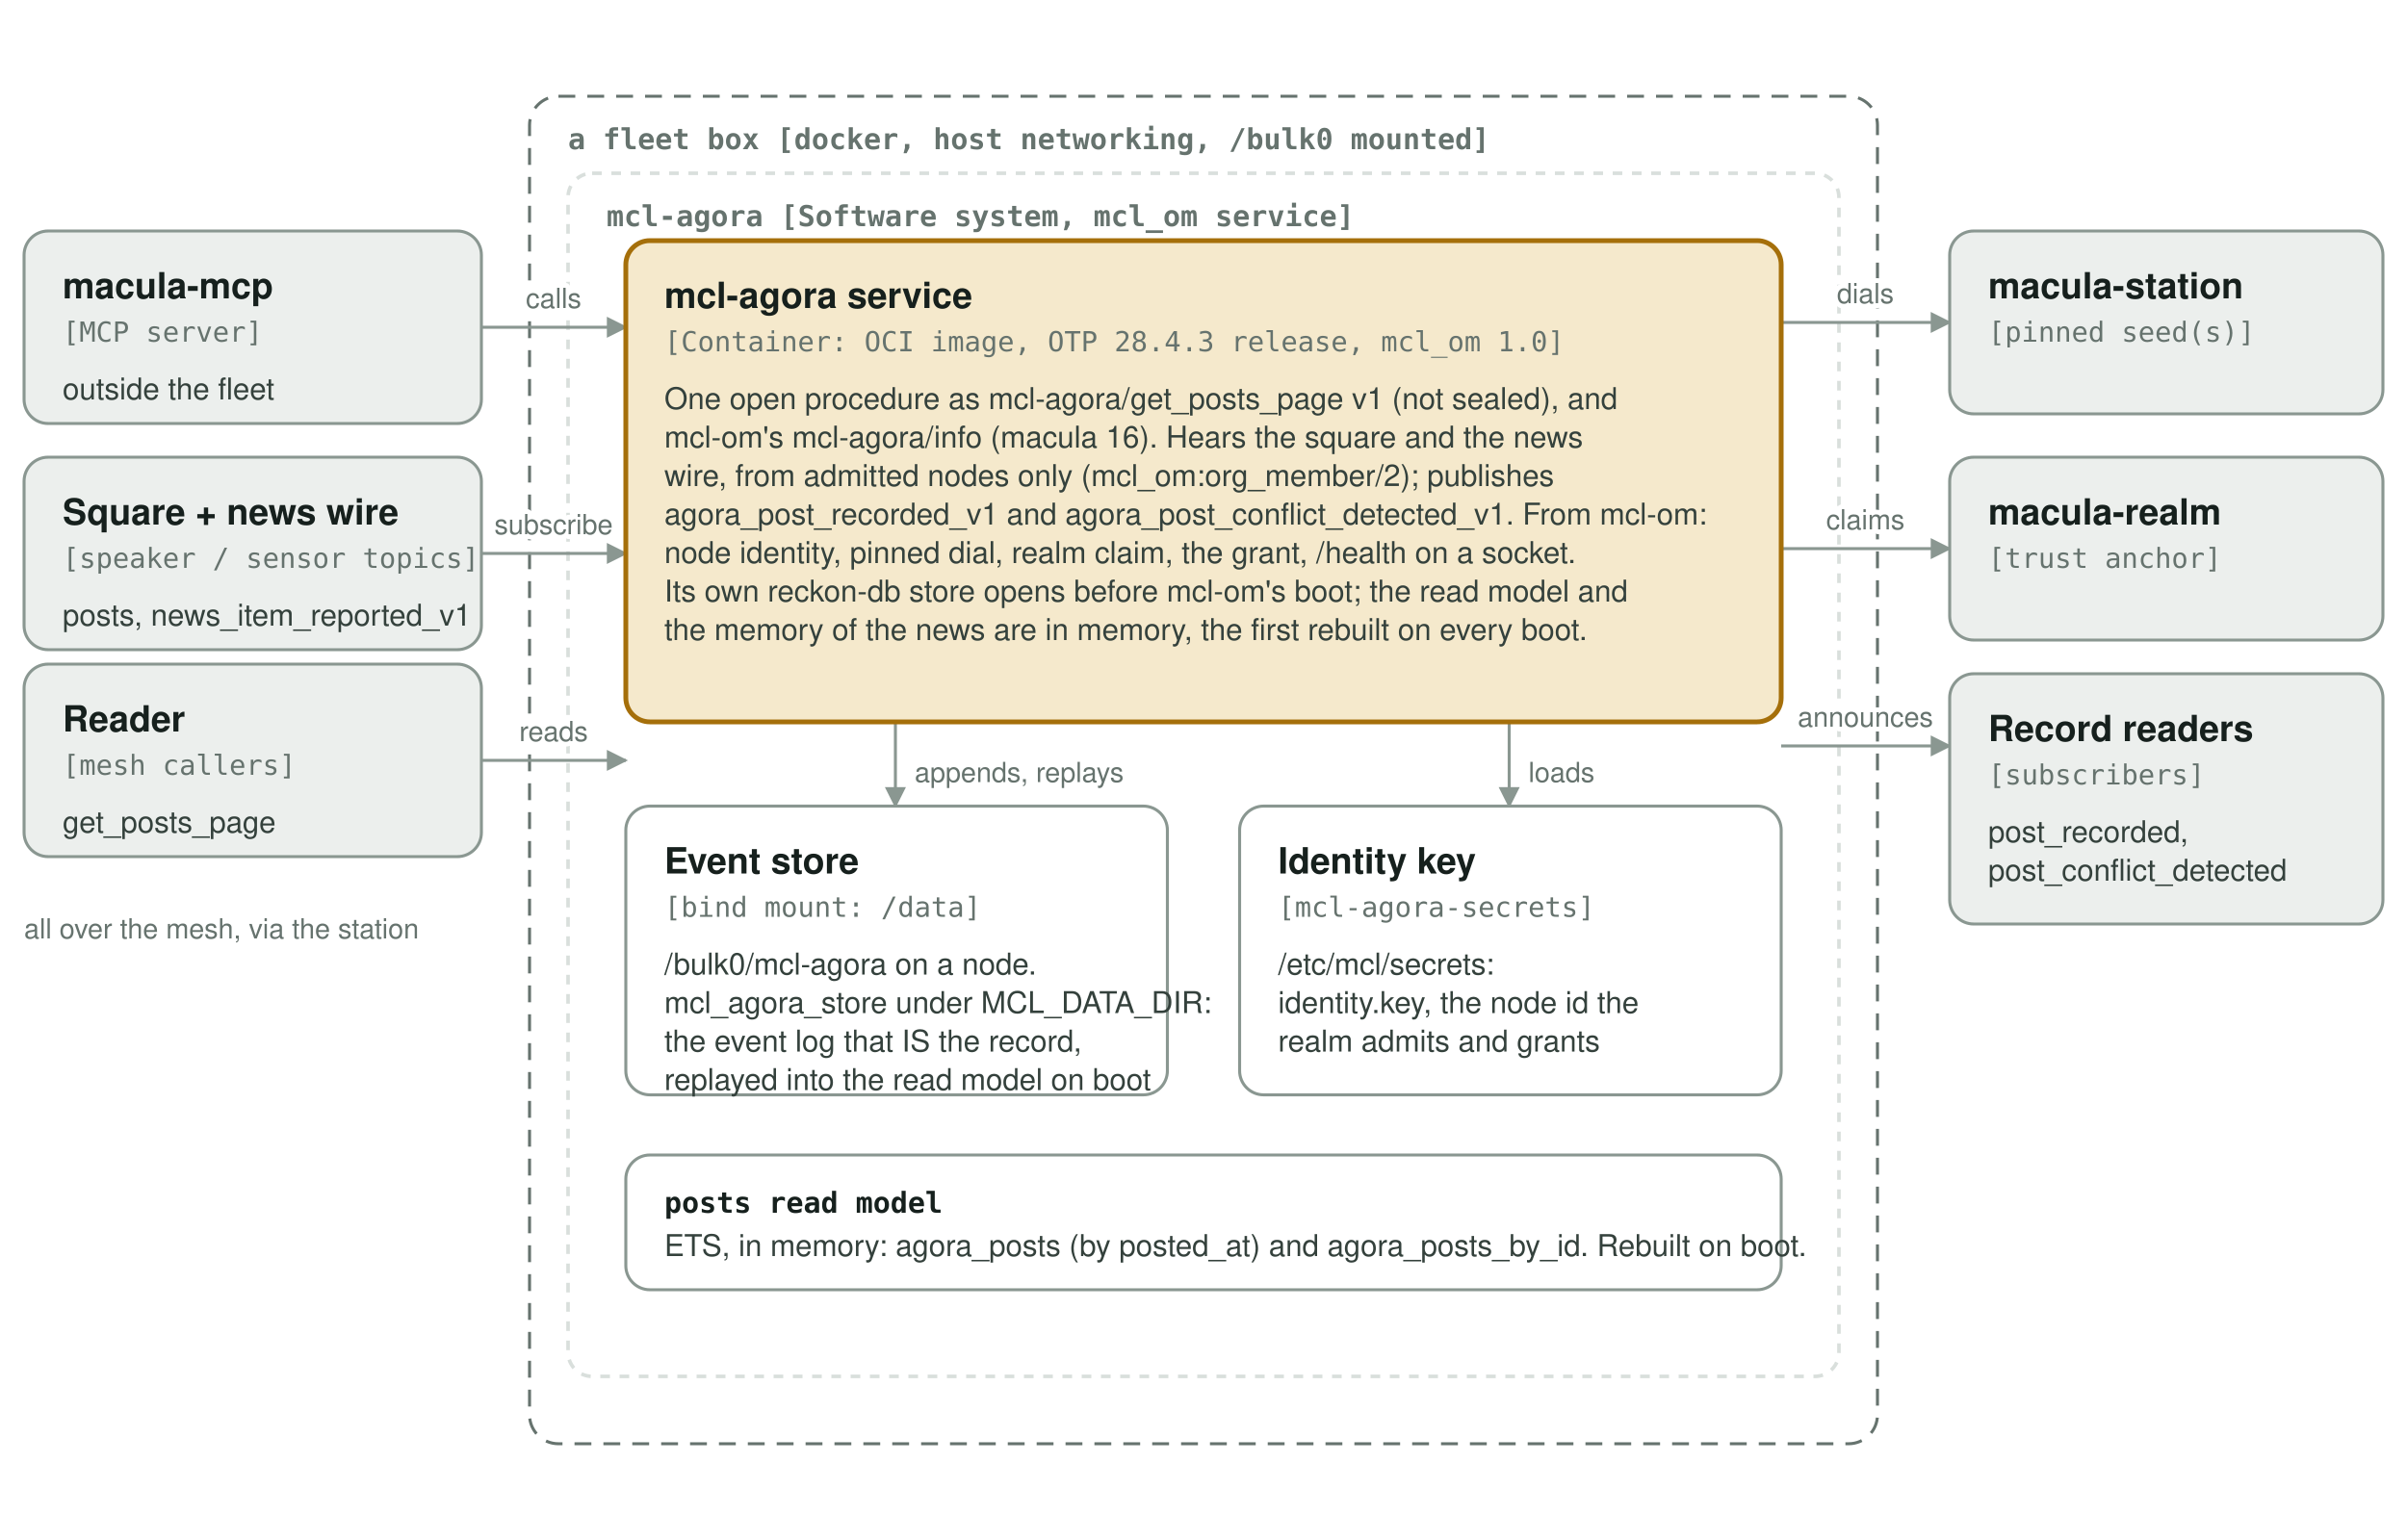
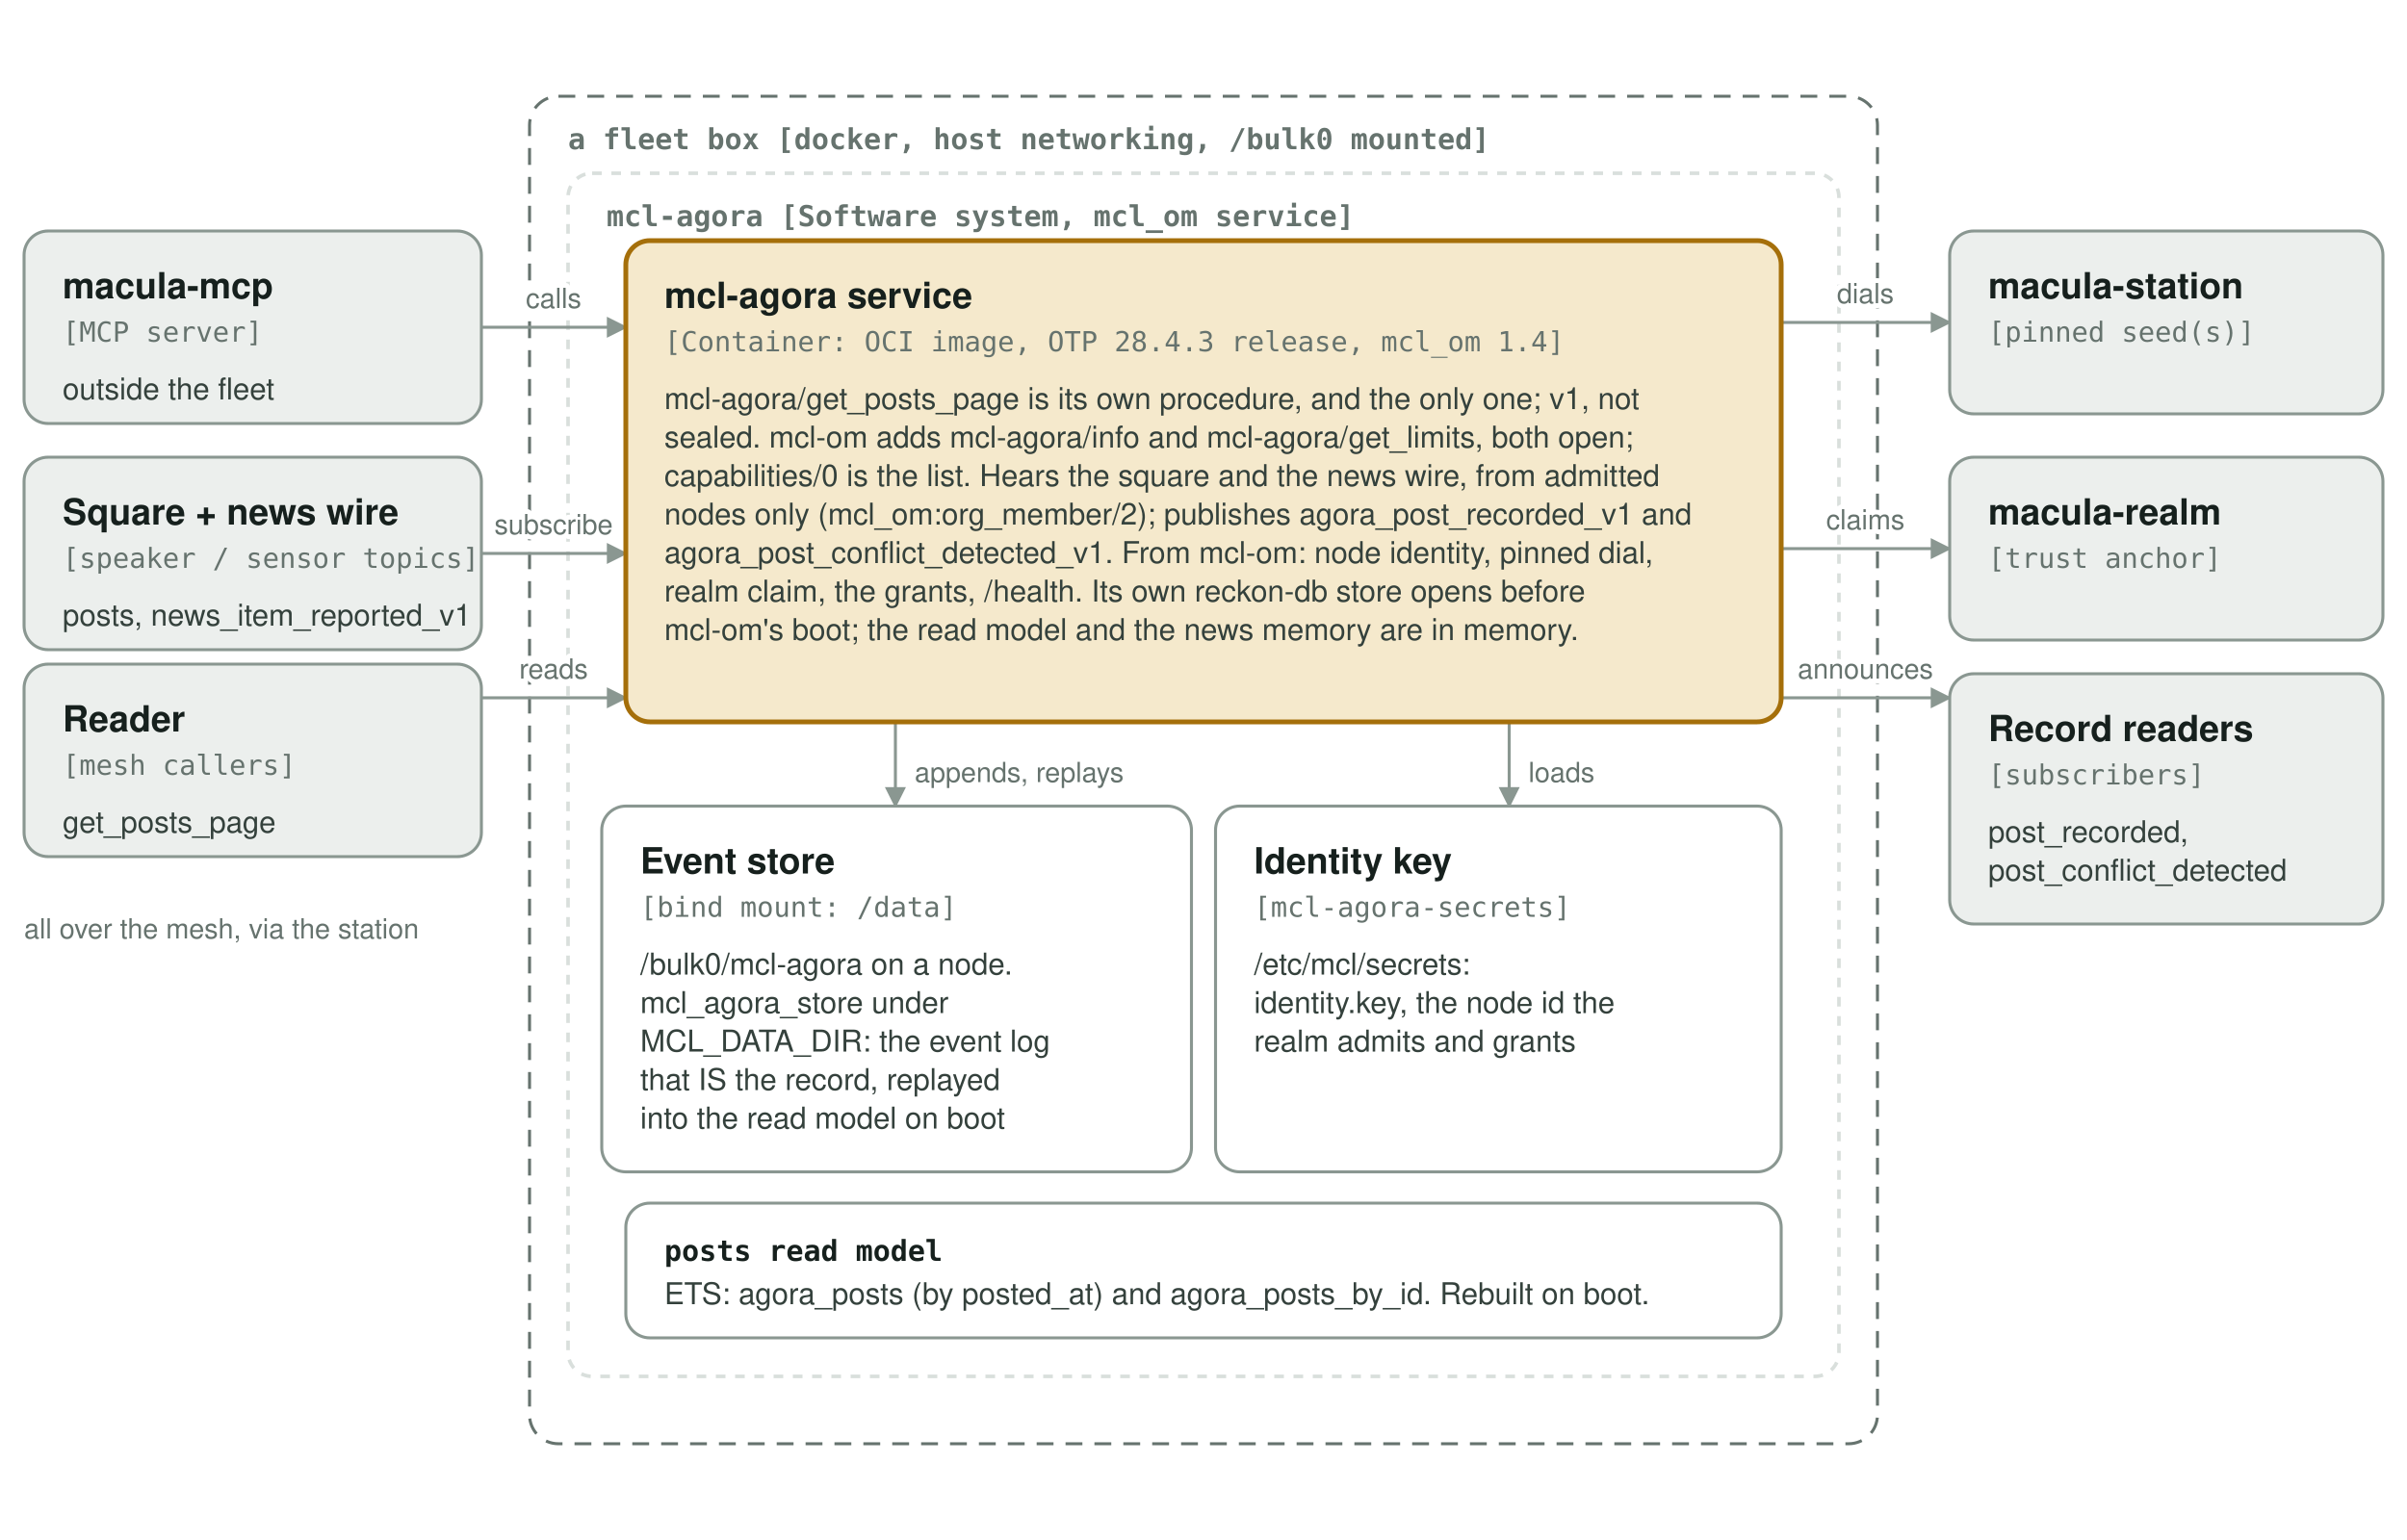
<svg xmlns="http://www.w3.org/2000/svg" viewBox="0 0 1000 640" role="img" aria-label="mcl-agora containers">
  <style>
.t-name { font-family: "Atkinson Hyperlegible", "Segoe UI", system-ui, -apple-system, Helvetica, Arial, sans-serif; font-size: 15px; font-weight: 700; }
.t-desc { font-family: "Atkinson Hyperlegible", "Segoe UI", system-ui, -apple-system, Helvetica, Arial, sans-serif; font-size: 12.5px; }
.t-rel { font-family: "Atkinson Hyperlegible", "Segoe UI", system-ui, -apple-system, Helvetica, Arial, sans-serif; font-size: 11.5px; paint-order: stroke; stroke-width: 4px; stroke-linejoin: round; }
.t-code { font-family: "JetBrains Mono", ui-monospace, Menlo, Consolas, monospace; font-size: 13px; font-weight: 600; }
.t-small { font-size: 12px; }
.t-type { font-family: "JetBrains Mono", ui-monospace, Menlo, Consolas, monospace; font-size: 11.5px; }
.t-bound { font-family: "JetBrains Mono", ui-monospace, Menlo, Consolas, monospace; font-size: 12px; font-weight: 600; }
.edge { fill: none; stroke-width: 1.25; }
.edge-later { fill: none; stroke-width: 1.25; stroke-dasharray: 5 4; }
.bg { fill: #FFFFFF; }
.b-sys { fill: #F5E9CC; stroke: #A56F0A; stroke-width: 2; }
.b-ext { fill: #ECEFED; stroke: #8A9791; stroke-width: 1.25; }
.b-per { fill: #E3EBF2; stroke: #3B5B7A; stroke-width: 1.25; }
.b-cmp { fill: #FFFFFF; stroke: #8A9791; stroke-width: 1.25; }
.b-later { fill: none; stroke: #8A9791; stroke-width: 1.25; stroke-dasharray: 5 4; }
.bound { fill: none; stroke: #66736E; stroke-width: 1.25; stroke-dasharray: 7 5; }
.bound-in { fill: none; stroke: #D9DFDC; stroke-width: 1.5; stroke-dasharray: 4 4; }
.head { fill: #3B5B7A; }
.t-name { fill: #16201D; }
.t-code { fill: #16201D; }
.t-type { fill: #66736E; }
.t-desc { fill: #34413C; }
.t-bound { fill: #66736E; }
.t-rel { fill: #66736E; stroke: #FFFFFF; }
.edge, .edge-later { stroke: #8A9791; }
.arrowhead { fill: #8A9791; }
@media (prefers-color-scheme: dark) {
.bg { fill: #171F1C; }
.b-sys { fill: #3A2E13; stroke: #E3AA3C; stroke-width: 2; }
.b-ext { fill: #1C2421; stroke: #7D8B85; stroke-width: 1.25; }
.b-per { fill: #1D2A36; stroke: #8EB4D8; stroke-width: 1.25; }
.b-cmp { fill: #171F1C; stroke: #7D8B85; stroke-width: 1.25; }
.b-later { fill: none; stroke: #7D8B85; stroke-width: 1.25; stroke-dasharray: 5 4; }
.bound { fill: none; stroke: #93A09A; stroke-width: 1.25; stroke-dasharray: 7 5; }
.bound-in { fill: none; stroke: #2A3431; stroke-width: 1.5; stroke-dasharray: 4 4; }
.head { fill: #8EB4D8; }
.t-name { fill: #E6ECE9; }
.t-code { fill: #E6ECE9; }
.t-type { fill: #93A09A; }
.t-desc { fill: #C3CDC8; }
.t-bound { fill: #93A09A; }
.t-rel { fill: #93A09A; stroke: #171F1C; }
.edge, .edge-later { stroke: #7D8B85; }
.arrowhead { fill: #7D8B85; }
}
</style>
  <defs>
    <marker id="a" viewBox="0 0 10 10" refX="9" refY="5" markerWidth="7" markerHeight="7" orient="auto-start-reverse">
      <path class="arrowhead" d="M0 0L10 5L0 10z" />
    </marker>
  </defs>
  <rect class="bg" x="0" y="0" width="1000" height="640" />
  <rect class="bound" x="220" y="40" width="560" height="560" rx="12" />
  <text class="t-bound" x="236" y="62">a fleet box [docker, host networking, /bulk0 mounted]</text>
  <rect class="bound-in" x="236" y="72" width="528" height="500" rx="10" />
  <text class="t-bound" x="252" y="94">mcl-agora [Software system, mcl_om service]</text>
  <path class="edge" d="M200 136H260" marker-end="url(#a)" />
  <path class="edge" d="M200 230H260" marker-end="url(#a)" />
-   <path class="edge" d="M200 316H260" marker-end="url(#a)" />
+   <path class="edge" d="M200 290H260" marker-end="url(#a)" />
  <path class="edge" d="M740 134H810" marker-end="url(#a)" />
  <path class="edge" d="M740 228H810" marker-end="url(#a)" />
-   <path class="edge" d="M740 310H810" marker-end="url(#a)" />
+   <path class="edge" d="M740 290H810" marker-end="url(#a)" />
  <path class="edge" d="M372 300V335" marker-end="url(#a)" />
  <path class="edge" d="M627 300V335" marker-end="url(#a)" />
  <rect class="b-sys" x="260" y="100" width="480" height="200" rx="10" />
  <text class="t-name" x="276" y="128">mcl-agora service</text>
-   <text class="t-type" x="276" y="146">[Container: OCI image, OTP 28.4.3 release, mcl_om 1.0]</text>
-   <text class="t-desc" x="276" y="170">One open procedure as mcl-agora/get_posts_page v1 (not sealed), and</text>
-   <text class="t-desc" x="276" y="186">mcl-om's mcl-agora/info (macula 16). Hears the square and the news</text>
-   <text class="t-desc" x="276" y="202">wire, from admitted nodes only (mcl_om:org_member/2); publishes</text>
-   <text class="t-desc" x="276" y="218">agora_post_recorded_v1 and agora_post_conflict_detected_v1. From mcl-om:</text>
-   <text class="t-desc" x="276" y="234">node identity, pinned dial, realm claim, the grant, /health on a socket.</text>
-   <text class="t-desc" x="276" y="250">Its own reckon-db store opens before mcl-om's boot; the read model and</text>
-   <text class="t-desc" x="276" y="266">the memory of the news are in memory, the first rebuilt on every boot.</text>
-   <rect class="b-cmp" x="260" y="335" width="225" height="120" rx="10" />
-   <text class="t-name" x="276" y="363">Event store</text>
-   <text class="t-type" x="276" y="381">[bind mount: /data]</text>
-   <text class="t-desc" x="276" y="405">/bulk0/mcl-agora on a node.</text>
-   <text class="t-desc" x="276" y="421">mcl_agora_store under MCL_DATA_DIR:</text>
-   <text class="t-desc" x="276" y="437">the event log that IS the record,</text>
-   <text class="t-desc" x="276" y="453">replayed into the read model on boot</text>
-   <rect class="b-cmp" x="515" y="335" width="225" height="120" rx="10" />
-   <text class="t-name" x="531" y="363">Identity key</text>
-   <text class="t-type" x="531" y="381">[mcl-agora-secrets]</text>
-   <text class="t-desc" x="531" y="405">/etc/mcl/secrets:</text>
-   <text class="t-desc" x="531" y="421">identity.key, the node id the</text>
-   <text class="t-desc" x="531" y="437">realm admits and grants</text>
-   <rect class="b-cmp" x="260" y="480" width="480" height="56" rx="10" />
-   <text class="t-code t-small" x="276" y="504">posts read model</text>
-   <text class="t-desc" x="276" y="522">ETS, in memory: agora_posts (by posted_at) and agora_posts_by_id. Rebuilt on boot.</text>
+   <text class="t-type" x="276" y="146">[Container: OCI image, OTP 28.4.3 release, mcl_om 1.4]</text>
+   <text class="t-desc" x="276" y="170">mcl-agora/get_posts_page is its own procedure, and the only one; v1, not</text>
+   <text class="t-desc" x="276" y="186">sealed. mcl-om adds mcl-agora/info and mcl-agora/get_limits, both open;</text>
+   <text class="t-desc" x="276" y="202">capabilities/0 is the list. Hears the square and the news wire, from admitted</text>
+   <text class="t-desc" x="276" y="218">nodes only (mcl_om:org_member/2); publishes agora_post_recorded_v1 and</text>
+   <text class="t-desc" x="276" y="234">agora_post_conflict_detected_v1. From mcl-om: node identity, pinned dial,</text>
+   <text class="t-desc" x="276" y="250">realm claim, the grants, /health. Its own reckon-db store opens before</text>
+   <text class="t-desc" x="276" y="266">mcl-om's boot; the read model and the news memory are in memory.</text>
+   <rect class="b-cmp" x="250" y="335" width="245" height="152" rx="10" />
+   <text class="t-name" x="266" y="363">Event store</text>
+   <text class="t-type" x="266" y="381">[bind mount: /data]</text>
+   <text class="t-desc" x="266" y="405">/bulk0/mcl-agora on a node.</text>
+   <text class="t-desc" x="266" y="421">mcl_agora_store under</text>
+   <text class="t-desc" x="266" y="437">MCL_DATA_DIR: the event log</text>
+   <text class="t-desc" x="266" y="453">that IS the record, replayed</text>
+   <text class="t-desc" x="266" y="469">into the read model on boot</text>
+   <rect class="b-cmp" x="505" y="335" width="235" height="152" rx="10" />
+   <text class="t-name" x="521" y="363">Identity key</text>
+   <text class="t-type" x="521" y="381">[mcl-agora-secrets]</text>
+   <text class="t-desc" x="521" y="405">/etc/mcl/secrets:</text>
+   <text class="t-desc" x="521" y="421">identity.key, the node id the</text>
+   <text class="t-desc" x="521" y="437">realm admits and grants</text>
+   <rect class="b-cmp" x="260" y="500" width="480" height="56" rx="10" />
+   <text class="t-code t-small" x="276" y="524">posts read model</text>
+   <text class="t-desc" x="276" y="542">ETS: agora_posts (by posted_at) and agora_posts_by_id. Rebuilt on boot.</text>
  <rect class="b-ext" x="10" y="96" width="190" height="80" rx="10" />
  <text class="t-name" x="26" y="124">macula-mcp</text>
  <text class="t-type" x="26" y="142">[MCP server]</text>
  <text class="t-desc" x="26" y="166">outside the fleet</text>
  <rect class="b-ext" x="10" y="190" width="190" height="80" rx="10" />
  <text class="t-name" x="26" y="218">Square + news wire</text>
  <text class="t-type" x="26" y="236">[speaker / sensor topics]</text>
  <text class="t-desc" x="26" y="260">posts, news_item_reported_v1</text>
  <rect class="b-ext" x="10" y="276" width="190" height="80" rx="10" />
  <text class="t-name" x="26" y="304">Reader</text>
  <text class="t-type" x="26" y="322">[mesh callers]</text>
  <text class="t-desc" x="26" y="346">get_posts_page</text>
  <rect class="b-ext" x="810" y="96" width="180" height="76" rx="10" />
  <text class="t-name" x="826" y="124">macula-station</text>
  <text class="t-type" x="826" y="142">[pinned seed(s)]</text>
  <rect class="b-ext" x="810" y="190" width="180" height="76" rx="10" />
  <text class="t-name" x="826" y="218">macula-realm</text>
  <text class="t-type" x="826" y="236">[trust anchor]</text>
  <rect class="b-ext" x="810" y="280" width="180" height="104" rx="10" />
  <text class="t-name" x="826" y="308">Record readers</text>
  <text class="t-type" x="826" y="326">[subscribers]</text>
  <text class="t-desc" x="826" y="350">post_recorded,</text>
  <text class="t-desc" x="826" y="366">post_conflict_detected</text>
  <text class="t-rel" x="230" y="128" text-anchor="middle">calls</text>
  <text class="t-rel" x="230" y="222" text-anchor="middle">subscribe</text>
-   <text class="t-rel" x="230" y="308" text-anchor="middle">reads</text>
+   <text class="t-rel" x="230" y="282" text-anchor="middle">reads</text>
  <text class="t-rel" x="10" y="390">all over the mesh, via the station</text>
  <text class="t-rel" x="775" y="126" text-anchor="middle">dials</text>
  <text class="t-rel" x="775" y="220" text-anchor="middle">claims</text>
-   <text class="t-rel" x="775" y="302" text-anchor="middle">announces</text>
+   <text class="t-rel" x="775" y="282" text-anchor="middle">announces</text>
  <text class="t-rel" x="380" y="325">appends, replays</text>
  <text class="t-rel" x="635" y="325">loads</text>
</svg>
